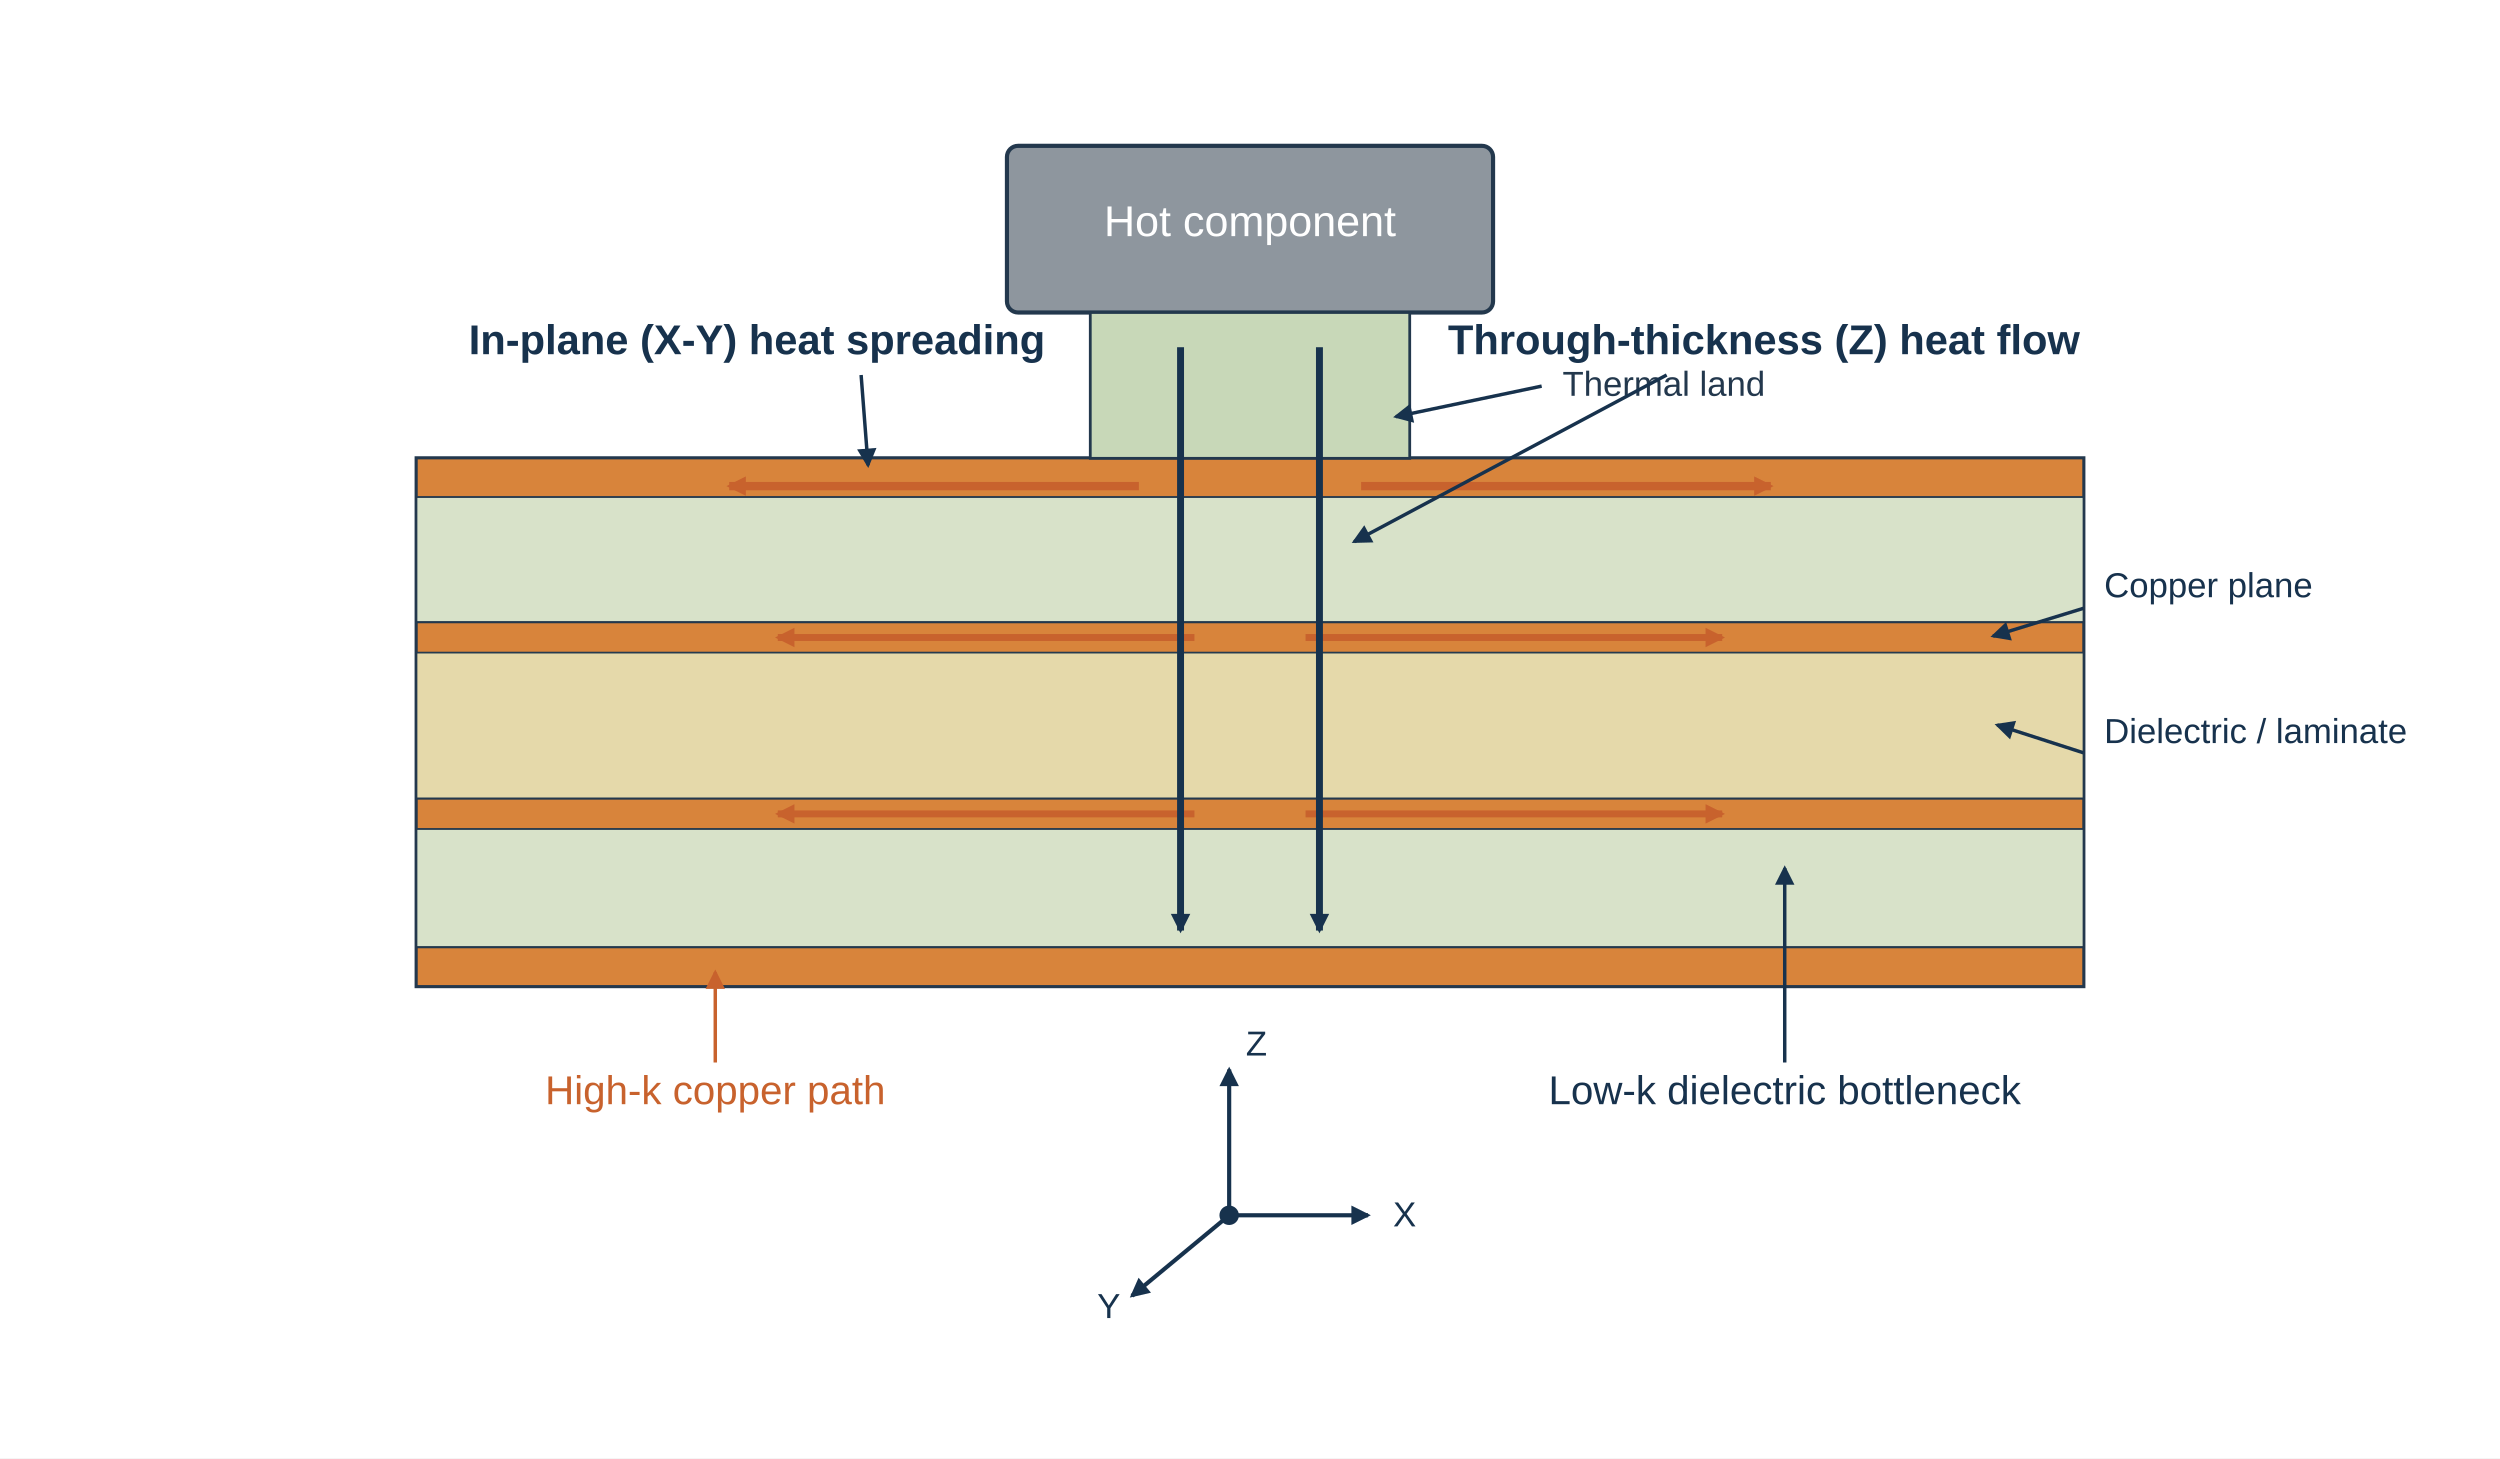
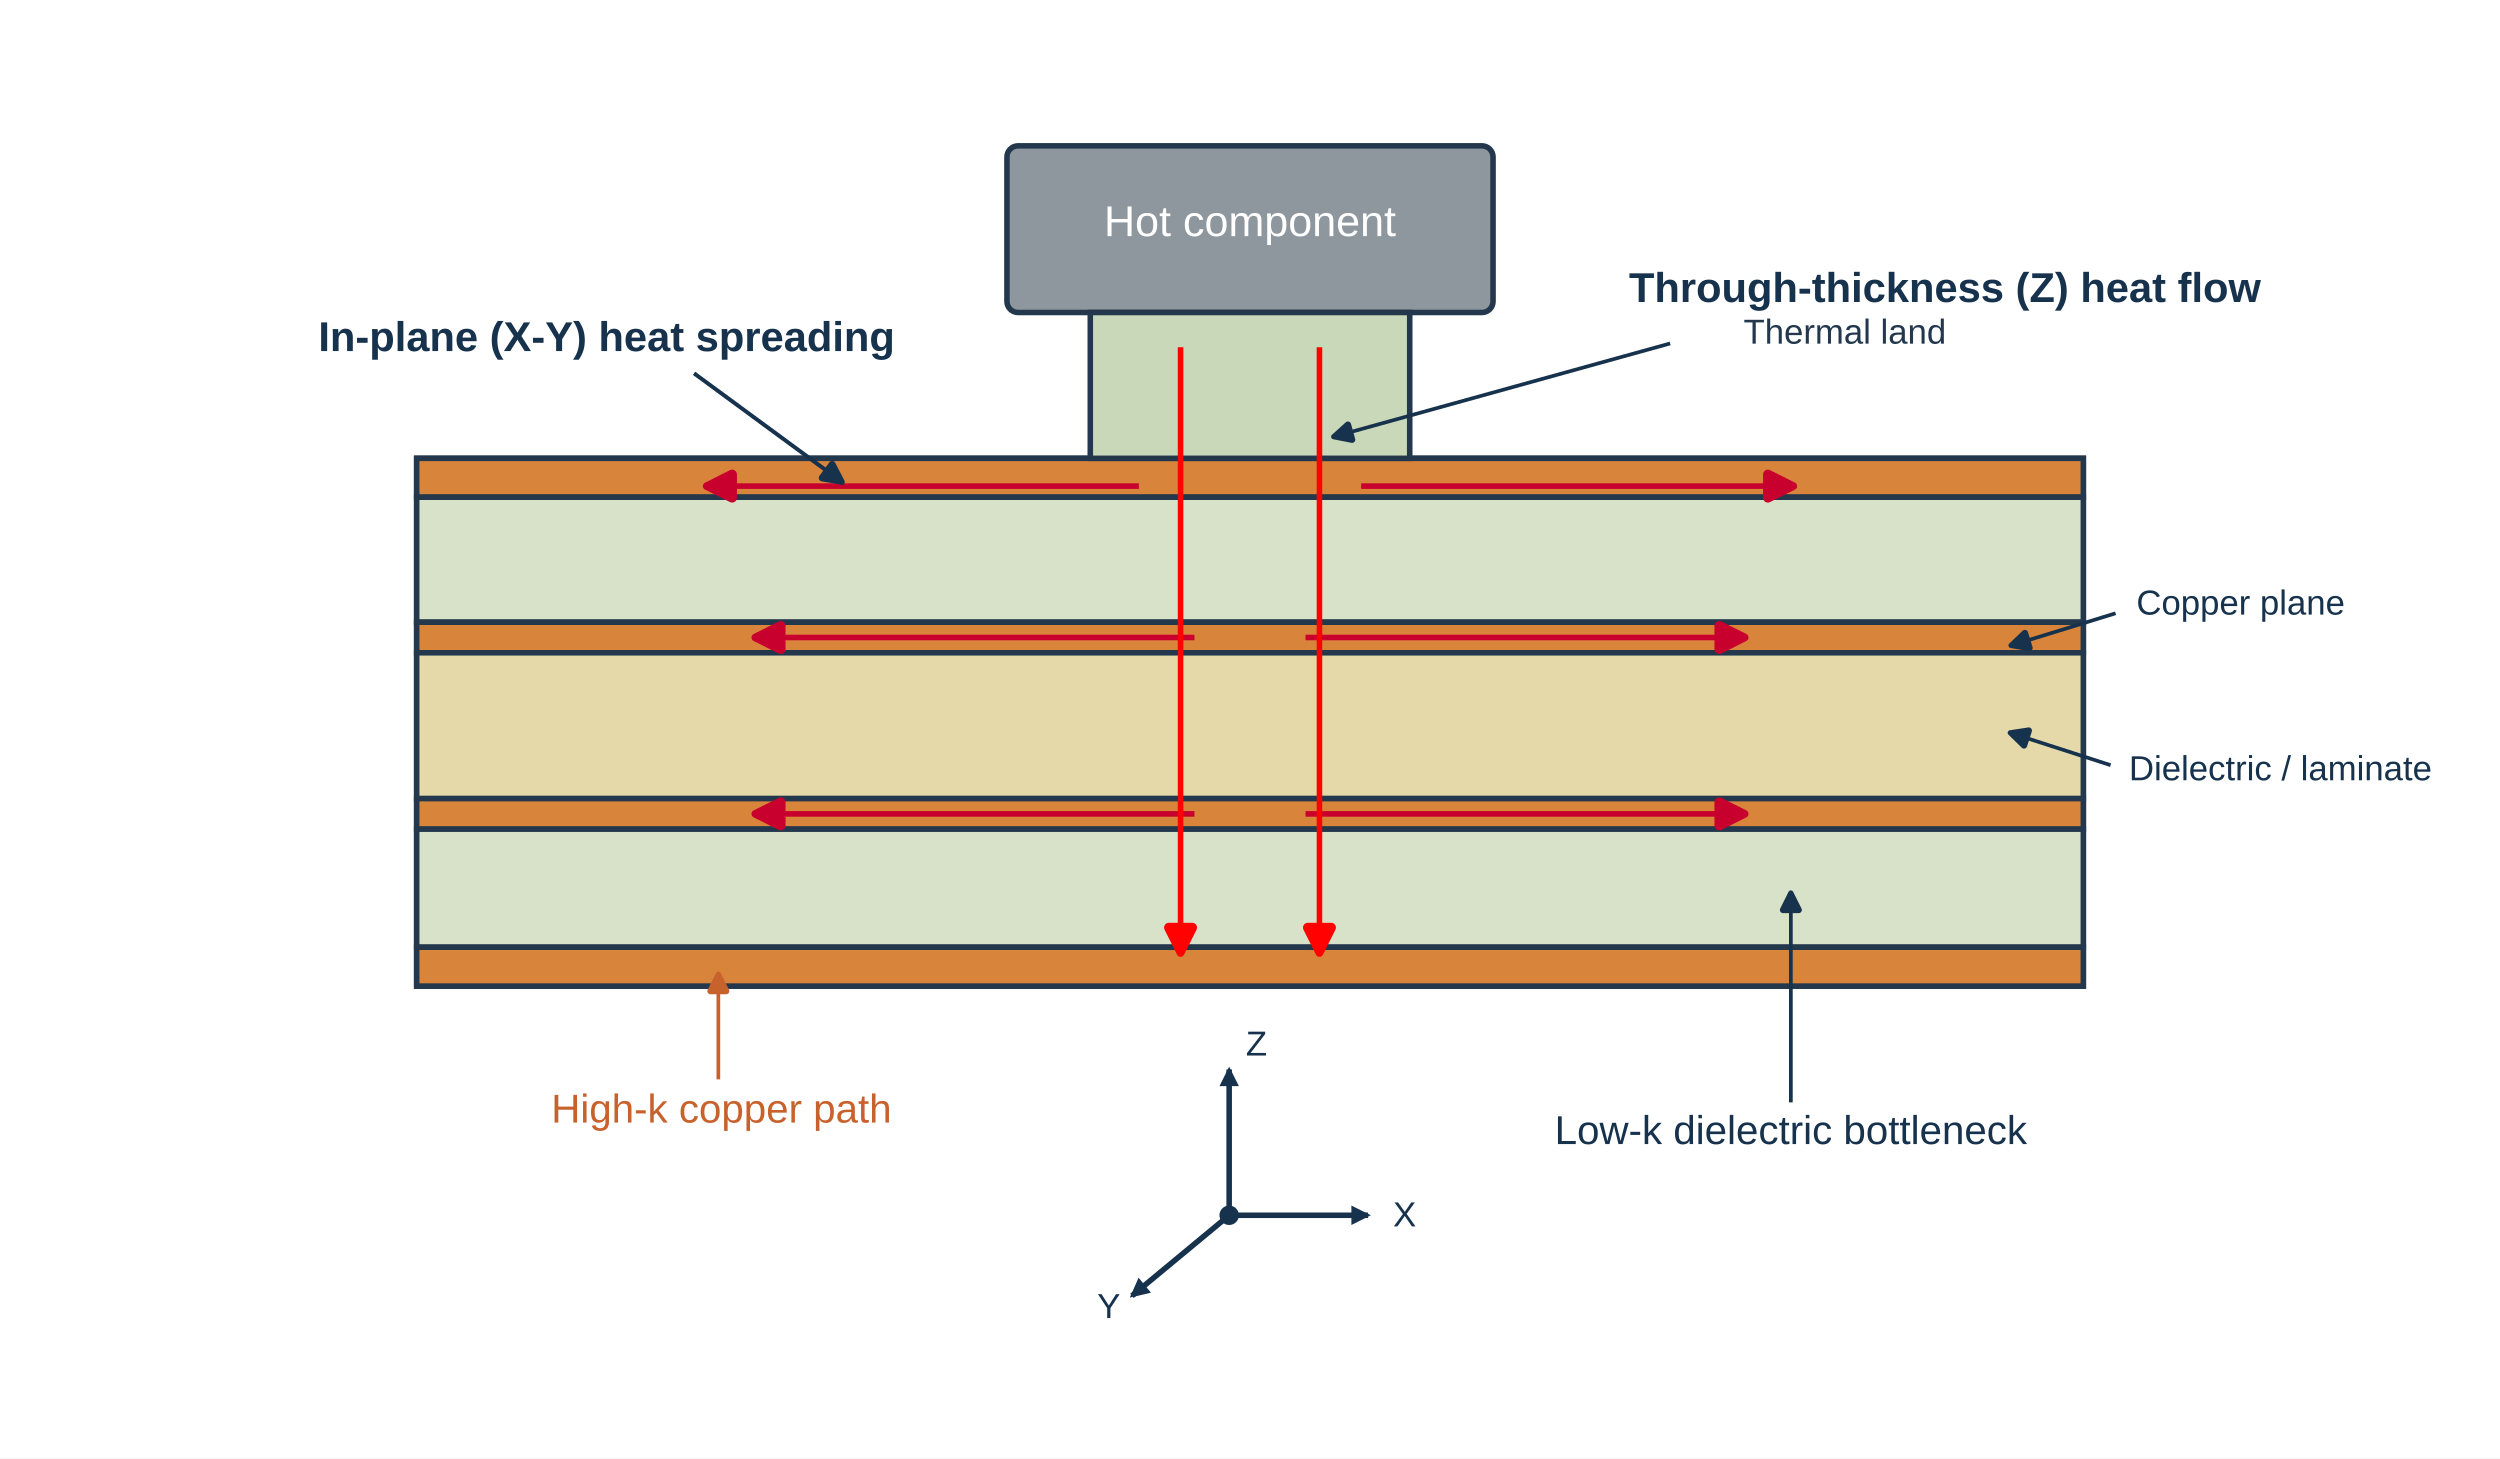
- <svg xmlns="http://www.w3.org/2000/svg" width="1800" height="1050" viewBox="0 0 1800 1050" preserveAspectRatio="xMidYMid meet">
-   <rect x="0" y="0" width="100%" height="100%" fill="#ffffff" />
-   <defs>
+ <svg xmlns="http://www.w3.org/2000/svg" width="1800" height="1050" viewBox="0 0 1800 1050" preserveAspectRatio="xMidYMid meet" version="1.1" id="svg30">
+   <rect x="0" y="0" width="100%" height="100%" fill="#ffffff" id="rect1" style="stroke-width:4;stroke-dasharray:none" />
+   <defs id="defs2">
+     <marker style="overflow:visible" id="marker33" refX="0" refY="0" orient="auto-start-reverse" markerWidth="1" markerHeight="1" viewBox="0 0 1 1" preserveAspectRatio="xMidYMid">
+       <path transform="scale(0.7)" d="m -0.211,-4.106 6.422,3.211 a 1,1 90 0 1 0,1.789 L -0.211,4.106 A 1.236,1.236 31.717 0 1 -2,3 v -6 a 1.236,1.236 148.283 0 1 1.789,-1.106 z" style="fill:context-stroke;fill-rule:evenodd;stroke:none" id="path33" />
+     </marker>
+     <marker style="overflow:visible" id="marker32" refX="0" refY="0" orient="auto-start-reverse" markerWidth="1" markerHeight="1" viewBox="0 0 1 1" preserveAspectRatio="xMidYMid">
+       <path transform="scale(0.7)" d="m -0.211,-4.106 6.422,3.211 a 1,1 90 0 1 0,1.789 L -0.211,4.106 A 1.236,1.236 31.717 0 1 -2,3 v -6 a 1.236,1.236 148.283 0 1 1.789,-1.106 z" style="fill:context-stroke;fill-rule:evenodd;stroke:none" id="path32" />
+     </marker>
+     <marker style="overflow:visible" id="RoundedArrow" refX="0" refY="0" orient="auto-start-reverse" markerWidth="1" markerHeight="1" viewBox="0 0 1 1" preserveAspectRatio="xMidYMid">
+       <path transform="scale(0.7)" d="m -0.211,-4.106 6.422,3.211 a 1,1 90 0 1 0,1.789 L -0.211,4.106 A 1.236,1.236 31.717 0 1 -2,3 v -6 a 1.236,1.236 148.283 0 1 1.789,-1.106 z" style="fill:context-stroke;fill-rule:evenodd;stroke:none" id="path8" />
+     </marker>
    <marker id="arrowNavy" markerUnits="userSpaceOnUse" markerWidth="14" markerHeight="14" viewBox="0 0 14 14" refX="12" refY="7" orient="auto">
-       <path d="M0,0 L14,7 L0,14 z" fill="#17324d" />
+       <path d="M0,0 L14,7 L0,14 z" fill="#17324d" id="path1" />
    </marker>
    <marker id="arrowWarm" markerUnits="userSpaceOnUse" markerWidth="14" markerHeight="14" viewBox="0 0 14 14" refX="12" refY="7" orient="auto">
-       <path d="M0,0 L14,7 L0,14 z" fill="#c8622d" />
+       <path d="M0,0 L14,7 L0,14 z" fill="#c8622d" id="path2" />
    </marker>
  </defs>
-   <rect x="725" y="105" width="350" height="120" rx="8" fill="#8e969e" stroke="#23384d" stroke-width="3" />
-   <text x="900" y="170" text-anchor="middle" font-family="Arial, sans-serif" font-size="31" fill="#ffffff">Hot component</text>
-   <rect x="300" y="330" width="1200" height="380" fill="none" stroke="#23384d" stroke-width="3" />
-   <rect x="300" y="330" width="1200" height="28" fill="#d8843b" stroke="#23384d" stroke-width="1.5" />
-   <rect x="300" y="358" width="1200" height="90" fill="#d8e2c9" stroke="#23384d" stroke-width="1" />
-   <rect x="300" y="448" width="1200" height="22" fill="#d8843b" stroke="#23384d" stroke-width="1.5" />
-   <rect x="300" y="470" width="1200" height="105" fill="#e5d9aa" stroke="#23384d" stroke-width="1" />
-   <rect x="300" y="575" width="1200" height="22" fill="#d8843b" stroke="#23384d" stroke-width="1.5" />
-   <rect x="300" y="597" width="1200" height="85" fill="#d8e2c9" stroke="#23384d" stroke-width="1" />
-   <rect x="300" y="682" width="1200" height="28" fill="#d8843b" stroke="#23384d" stroke-width="1.5" />
-   <rect x="785" y="225" width="230" height="105" fill="#c8d8b8" stroke="#23384d" stroke-width="2" />
-   <text x="1125" y="285" text-anchor="start" font-family="Arial, sans-serif" font-size="25" fill="#23384d">Thermal land</text>
-   <line x1="1110" y1="278" x2="1005" y2="300" stroke="#17324d" stroke-width="2.5" marker-end="url(#arrowNavy)" />
-   <line x1="820" y1="350" x2="525" y2="350" stroke="#c8622d" stroke-width="6" marker-end="url(#arrowWarm)" />
-   <line x1="980" y1="350" x2="1275" y2="350" stroke="#c8622d" stroke-width="6" marker-end="url(#arrowWarm)" />
-   <line x1="860" y1="459" x2="560" y2="459" stroke="#c8622d" stroke-width="5" marker-end="url(#arrowWarm)" />
-   <line x1="940" y1="459" x2="1240" y2="459" stroke="#c8622d" stroke-width="5" marker-end="url(#arrowWarm)" />
-   <line x1="860" y1="586" x2="560" y2="586" stroke="#c8622d" stroke-width="5" marker-end="url(#arrowWarm)" />
-   <line x1="940" y1="586" x2="1240" y2="586" stroke="#c8622d" stroke-width="5" marker-end="url(#arrowWarm)" />
-   <line x1="850" y1="250" x2="850" y2="670" stroke="#17324d" stroke-width="5" marker-end="url(#arrowNavy)" />
-   <line x1="950" y1="250" x2="950" y2="670" stroke="#17324d" stroke-width="5" marker-end="url(#arrowNavy)" />
-   <text x="545" y="255" text-anchor="middle" font-family="Arial, sans-serif" font-size="30" font-weight="700" fill="#17324d">
-     In-plane (X-Y) heat spreading
-   </text>
-   <line x1="620" y1="270" x2="625" y2="335" stroke="#17324d" stroke-width="2.5" marker-end="url(#arrowNavy)" />
-   <text x="1270" y="255" text-anchor="middle" font-family="Arial, sans-serif" font-size="30" font-weight="700" fill="#17324d">
-     Through-thickness (Z) heat flow
-   </text>
-   <line x1="1200" y1="270" x2="975" y2="390" stroke="#17324d" stroke-width="2.5" marker-end="url(#arrowNavy)" />
-   <text x="1515" y="430" font-family="Arial, sans-serif" font-size="25" fill="#17324d">Copper plane</text>
-   <line x1="1500" y1="438" x2="1435" y2="458" stroke="#17324d" stroke-width="2.5" marker-end="url(#arrowNavy)" />
-   <text x="1515" y="535" font-family="Arial, sans-serif" font-size="25" fill="#17324d">Dielectric / laminate</text>
-   <line x1="1500" y1="542" x2="1438" y2="522" stroke="#17324d" stroke-width="2.5" marker-end="url(#arrowNavy)" />
-   <text x="515" y="795" text-anchor="middle" font-family="Arial, sans-serif" font-size="29" fill="#c8622d">
-     High-k copper path
-   </text>
-   <line x1="515" y1="765" x2="515" y2="700" stroke="#c8622d" stroke-width="2.5" marker-end="url(#arrowWarm)" />
-   <text x="1285" y="795" text-anchor="middle" font-family="Arial, sans-serif" font-size="29" fill="#17324d">
-     Low-k dielectric bottleneck
-   </text>
-   <line x1="1285" y1="765" x2="1285" y2="625" stroke="#17324d" stroke-width="2.5" marker-end="url(#arrowNavy)" />
-   <g transform="translate(885,875)">
-     <circle cx="0" cy="0" r="7" fill="#17324d" />
-     <line x1="0" y1="0" x2="100" y2="0" stroke="#17324d" stroke-width="3" marker-end="url(#arrowNavy)" />
-     <line x1="0" y1="0" x2="-70" y2="58" stroke="#17324d" stroke-width="3" marker-end="url(#arrowNavy)" />
-     <line x1="0" y1="0" x2="0" y2="-105" stroke="#17324d" stroke-width="3" marker-end="url(#arrowNavy)" />
-     <text x="118" y="8" font-family="Arial, sans-serif" font-size="25" fill="#17324d">X</text>
-     <text x="-95" y="74" font-family="Arial, sans-serif" font-size="25" fill="#17324d">Y</text>
-     <text x="12" y="-115" font-family="Arial, sans-serif" font-size="25" fill="#17324d">Z</text>
+   <rect x="725" y="105" width="350" height="120" rx="8" fill="#8e969e" stroke="#23384d" stroke-width="3" id="rect2" style="stroke-width:4;stroke-dasharray:none" />
+   <text x="900" y="170" text-anchor="middle" font-family="Arial, sans-serif" font-size="31" fill="#ffffff" id="text2" style="stroke-width:4;stroke-dasharray:none">Hot component</text>
+   <rect x="300" y="330" width="1200" height="380" fill="none" stroke="#23384d" stroke-width="3" id="rect3" style="stroke-width:4;stroke-dasharray:none" />
+   <rect x="300" y="330" width="1200" height="28" fill="#d8843b" stroke="#23384d" stroke-width="1.5" id="rect4" style="stroke-width:4;stroke-dasharray:none" />
+   <rect x="300" y="358" width="1200" height="90" fill="#d8e2c9" stroke="#23384d" stroke-width="1" id="rect5" style="stroke-width:4;stroke-dasharray:none" />
+   <rect x="300" y="448" width="1200" height="22" fill="#d8843b" stroke="#23384d" stroke-width="1.5" id="rect6" style="stroke-width:4;stroke-dasharray:none" />
+   <rect x="300" y="470" width="1200" height="105" fill="#e5d9aa" stroke="#23384d" stroke-width="1" id="rect7" style="stroke-width:4;stroke-dasharray:none" />
+   <rect x="300" y="575" width="1200" height="22" fill="#d8843b" stroke="#23384d" stroke-width="1.5" id="rect8" style="stroke-width:4;stroke-dasharray:none" />
+   <rect x="300" y="597" width="1200" height="85" fill="#d8e2c9" stroke="#23384d" stroke-width="1" id="rect9" style="stroke-width:4;stroke-dasharray:none" />
+   <rect x="300" y="682" width="1200" height="28" fill="#d8843b" stroke="#23384d" stroke-width="1.5" id="rect10" style="stroke-width:4;stroke-dasharray:none" />
+   <rect x="785" y="225" width="230" height="105" fill="#c8d8b8" stroke="#23384d" stroke-width="2" id="rect11" style="stroke-width:4;stroke-dasharray:none" />
+   <text x="1255.348" y="247.442" text-anchor="start" font-family="Arial, sans-serif" font-size="25px" fill="#23384d" id="text11" style="stroke-width:4;stroke-dasharray:none">Thermal land</text>
+   <line x1="820" y1="350" x2="525" y2="350" stroke="#c8622d" stroke-width="6" marker-end="url(#arrowWarm)" id="line12" style="marker-end:url(#marker33);stroke-width:4;stroke-dasharray:none;stroke:#c8002d;stroke-opacity:1" />
+   <line x1="980" y1="350" x2="1275" y2="350" stroke="#c8622d" stroke-width="6" marker-end="url(#arrowWarm)" id="line13" style="marker-end:url(#marker33);stroke-width:4;stroke-dasharray:none;stroke:#c8002d;stroke-opacity:1" />
+   <line x1="860" y1="459" x2="560" y2="459" stroke="#c8622d" stroke-width="5" marker-end="url(#arrowWarm)" id="line14" style="marker-end:url(#marker33);stroke-width:4;stroke-dasharray:none;stroke:#c8002d;stroke-opacity:1" />
+   <line x1="940" y1="459" x2="1240" y2="459" stroke="#c8622d" stroke-width="5" marker-end="url(#arrowWarm)" id="line15" style="marker-end:url(#marker33);stroke-width:4;stroke-dasharray:none;stroke:#c8002d;stroke-opacity:1" />
+   <line x1="860" y1="586" x2="560" y2="586" stroke="#c8622d" stroke-width="5" marker-end="url(#arrowWarm)" id="line16" style="marker-end:url(#marker33);stroke-width:4;stroke-dasharray:none;stroke:#c8002d;stroke-opacity:1" />
+   <line x1="940" y1="586" x2="1240" y2="586" stroke="#c8622d" stroke-width="5" marker-end="url(#arrowWarm)" id="line17" style="marker-end:url(#marker33);stroke-width:4;stroke-dasharray:none;stroke:#c8002d;stroke-opacity:1" />
+   <line x1="850" y1="250" x2="850" y2="670" stroke="#17324d" stroke-width="5" marker-end="url(#arrowNavy)" id="line18" style="stroke:#ff0200;stroke-opacity:1;marker-end:url(#RoundedArrow);stroke-width:4;stroke-dasharray:none" />
+   <line x1="950" y1="250" x2="950" y2="670" stroke="#17324d" stroke-width="5" marker-end="url(#arrowNavy)" id="line19" style="stroke:#ff0200;stroke-opacity:1;stroke-width:4;stroke-dasharray:none;marker-end:url(#marker32)" />
+   <text x="436.745" y="252.791" text-anchor="middle" font-family="Arial, sans-serif" font-size="30px" font-weight="700" fill="#17324d" id="text19" style="stroke-width:4;stroke-dasharray:none">In-plane (X-Y) heat spreading</text>
+   <line x1="499.706" y1="268.783" x2="596.813" y2="340.145" stroke="#17324d" stroke-width="2.5" marker-end="url(#arrowNavy)" id="line20" style="stroke-width:2.886;stroke-dasharray:none;marker-end:url(#marker32)" />
+   <text x="1400.348" y="217.442" text-anchor="middle" font-family="Arial, sans-serif" font-size="30px" font-weight="700" fill="#17324d" id="text20" style="stroke-width:4;stroke-dasharray:none">Through-thickness (Z) heat flow</text>
+   <line x1="1202.503" y1="247.278" x2="970.616" y2="311.557" stroke="#17324d" stroke-width="2.5" marker-end="url(#arrowNavy)" id="line21" style="stroke-width:2.667;stroke-dasharray:none;marker-end:url(#marker32)" />
+   <text x="1538.202" y="442.493" font-family="Arial, sans-serif" font-size="25px" fill="#17324d" id="text21" style="stroke-width:4;stroke-dasharray:none">Copper plane</text>
+   <line x1="1523.202" y1="441.57" x2="1458.202" y2="461.57" stroke="#17324d" stroke-width="2.5" marker-end="url(#arrowNavy)" id="line22" style="stroke-width:2.667;stroke-dasharray:none;marker-end:url(#marker32)" />
+   <text x="1532.848" y="561.771" font-family="Arial, sans-serif" font-size="25px" fill="#17324d" id="text22" style="stroke-width:4;stroke-dasharray:none">Dielectric / laminate</text>
+   <line x1="1519.632" y1="550.924" x2="1457.632" y2="530.924" stroke="#17324d" stroke-width="2.5" marker-end="url(#arrowNavy)" id="line23" style="stroke-width:2.667;stroke-dasharray:none;marker-end:url(#marker32)" />
+   <text x="519.419" y="808.256" text-anchor="middle" font-family="Arial, sans-serif" font-size="29px" fill="#c8622d" id="text23" style="stroke-width:4;stroke-dasharray:none">High-k copper path</text>
+   <line x1="517.209" y1="777.151" x2="517.209" y2="712.151" stroke="#c8622d" stroke-width="2.5" marker-end="url(#arrowWarm)" id="line24" style="stroke-width:2.667;stroke-dasharray:none;marker-end:url(#marker32)" />
+   <text x="1289.419" y="823.721" text-anchor="middle" font-family="Arial, sans-serif" font-size="29px" fill="#17324d" id="text24" style="stroke-width:4;stroke-dasharray:none">Low-k dielectric bottleneck</text>
+   <line x1="1289.419" y1="793.721" x2="1289.419" y2="653.721" stroke="#17324d" stroke-width="2.5" marker-end="url(#arrowNavy)" id="line25" style="stroke-width:2.667;stroke-dasharray:none;marker-end:url(#marker32)" />
+   <g transform="translate(885,875)" id="g30" style="stroke-width:4;stroke-dasharray:none">
+     <circle cx="0" cy="0" r="7" fill="#17324d" id="circle25" style="stroke-width:4;stroke-dasharray:none" />
+     <line x1="0" y1="0" x2="100" y2="0" stroke="#17324d" stroke-width="3" marker-end="url(#arrowNavy)" id="line26" style="stroke-width:4;stroke-dasharray:none" />
+     <line x1="0" y1="0" x2="-70" y2="58" stroke="#17324d" stroke-width="3" marker-end="url(#arrowNavy)" id="line27" style="stroke-width:4;stroke-dasharray:none" />
+     <line x1="0" y1="0" x2="0" y2="-105" stroke="#17324d" stroke-width="3" marker-end="url(#arrowNavy)" id="line28" style="stroke-width:4;stroke-dasharray:none" />
+     <text x="118" y="8" font-family="Arial, sans-serif" font-size="25" fill="#17324d" id="text28" style="stroke-width:4;stroke-dasharray:none">X</text>
+     <text x="-95" y="74" font-family="Arial, sans-serif" font-size="25" fill="#17324d" id="text29" style="stroke-width:4;stroke-dasharray:none">Y</text>
+     <text x="12" y="-115" font-family="Arial, sans-serif" font-size="25" fill="#17324d" id="text30" style="stroke-width:4;stroke-dasharray:none">Z</text>
  </g>
</svg>
